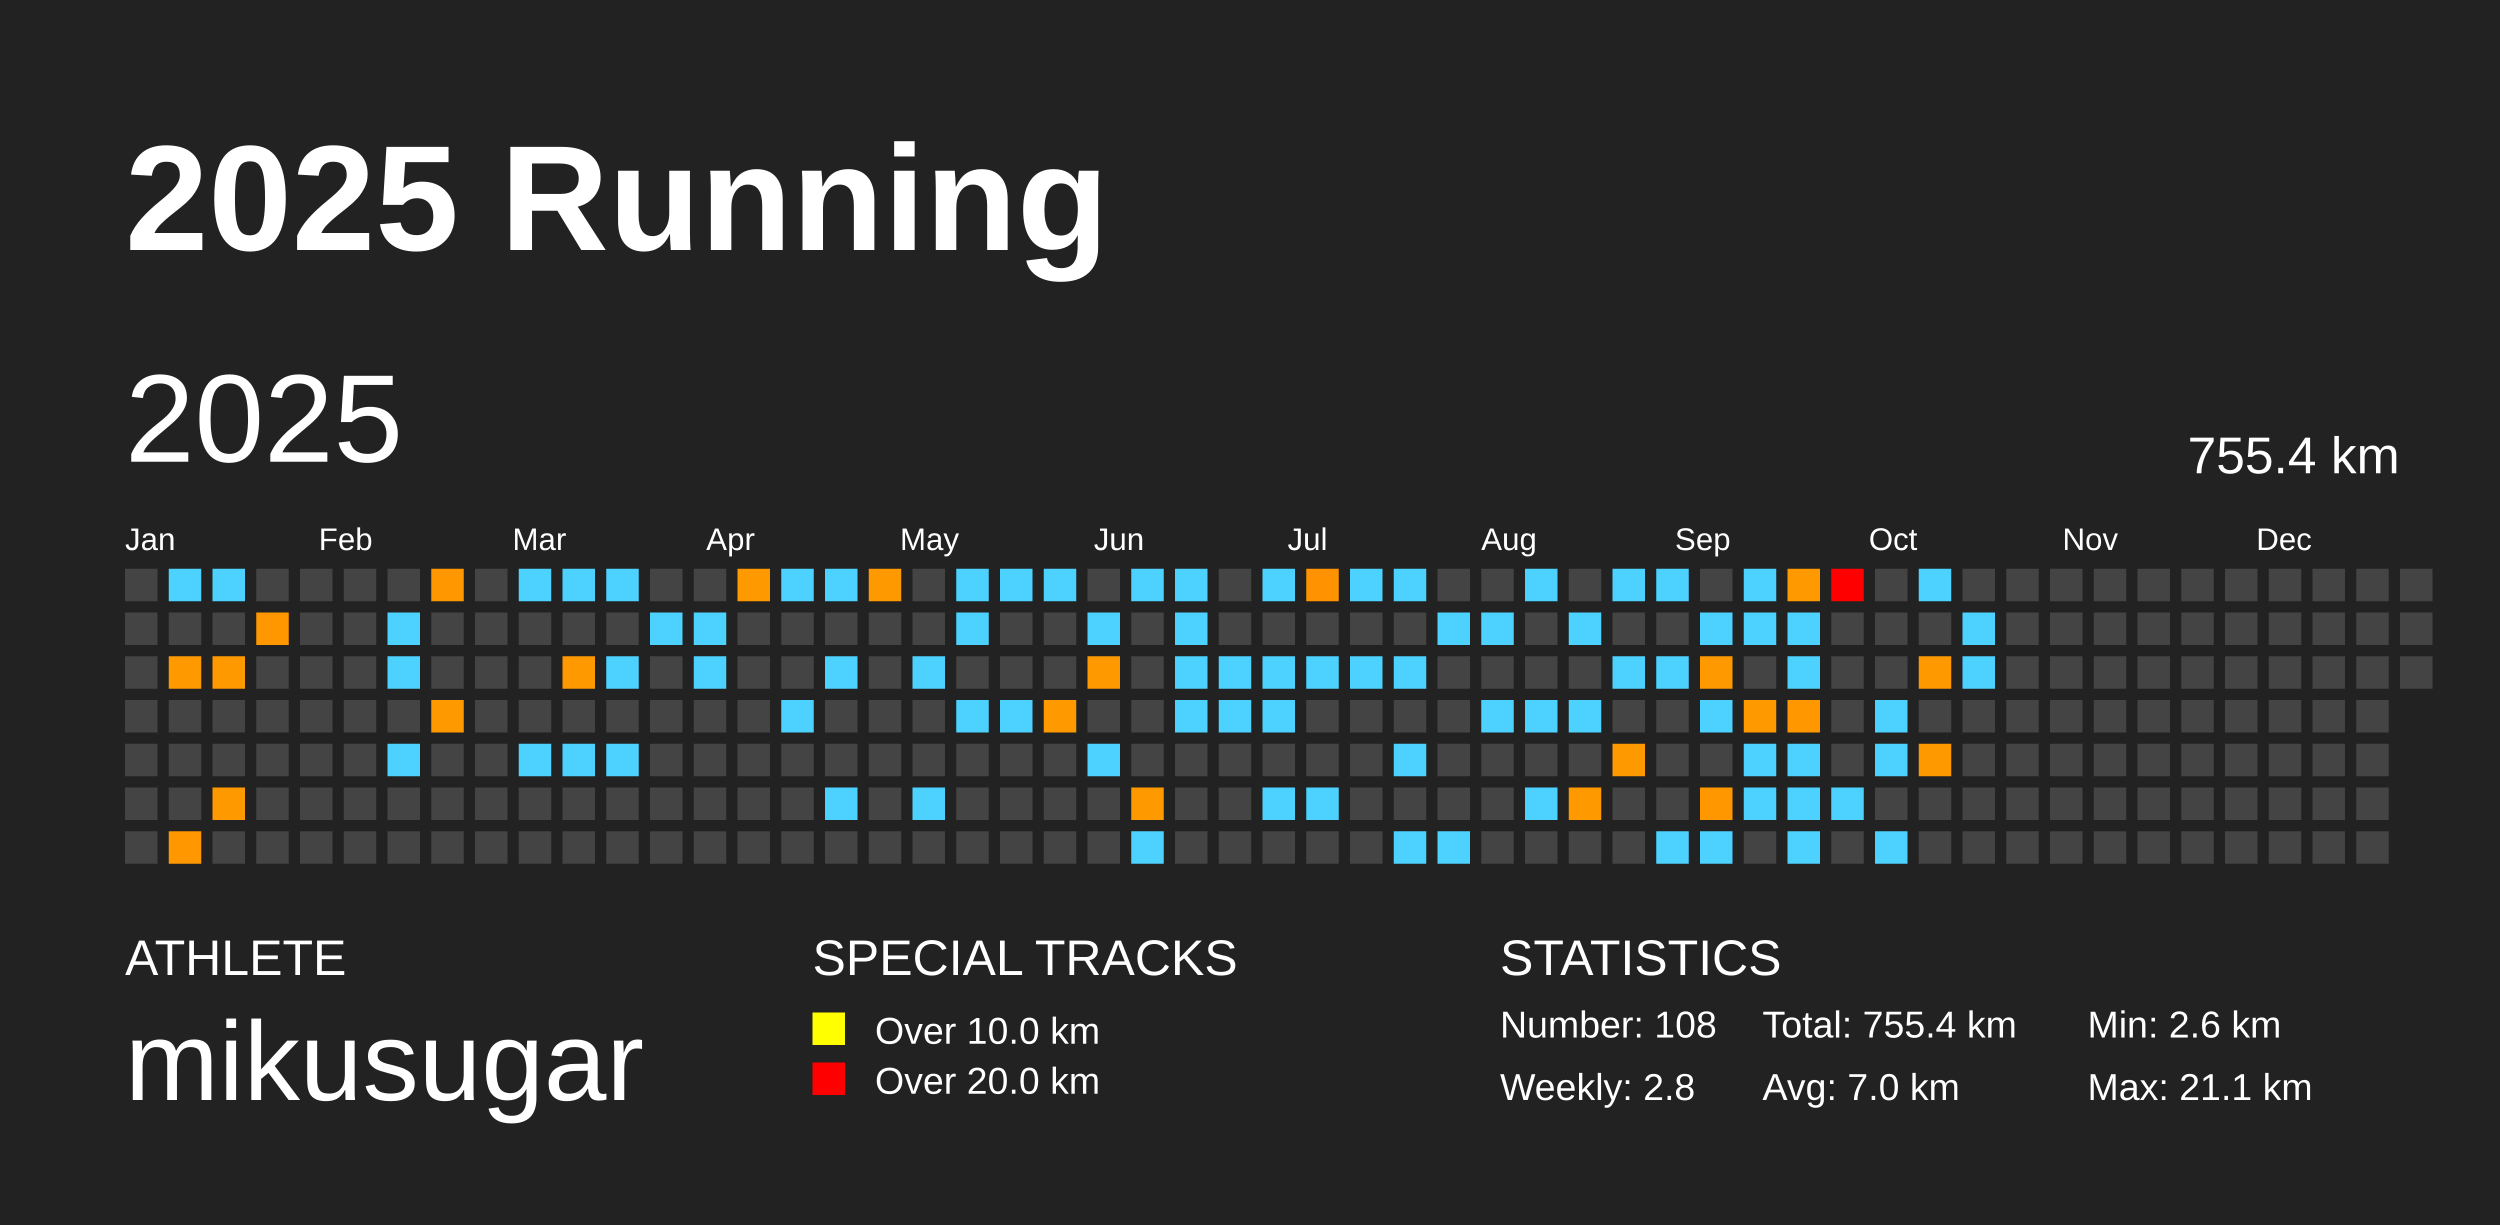
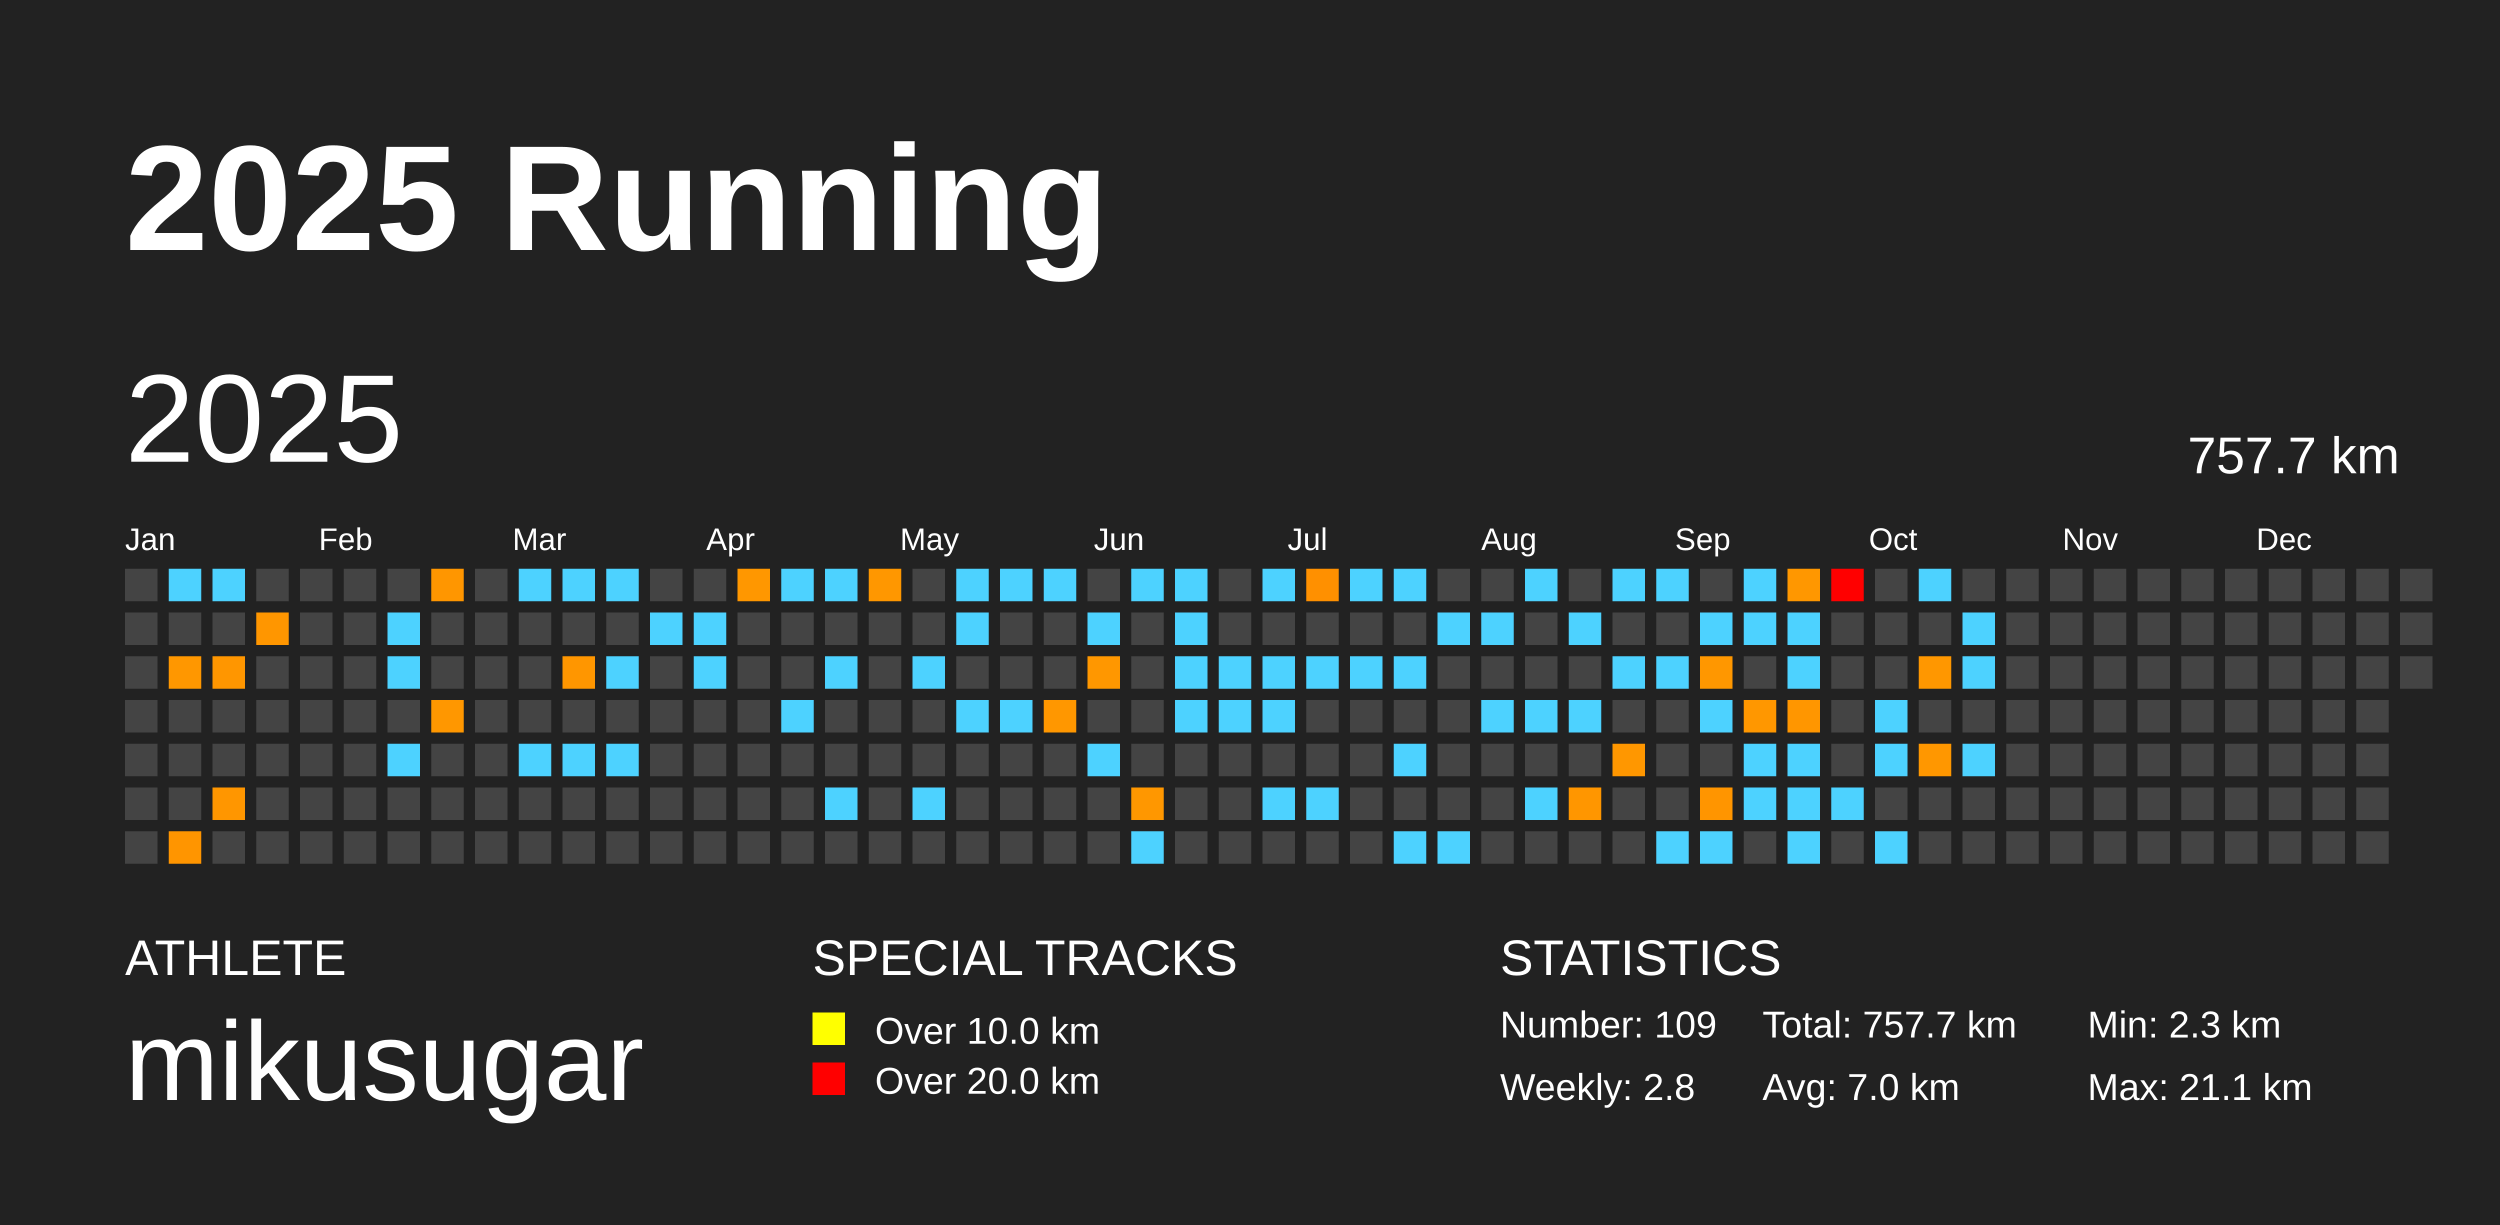
<svg xmlns="http://www.w3.org/2000/svg" baseProfile="full" height="98mm" version="1.1" viewBox="0,0,200,98" width="200mm">
  <defs />
  <rect fill="#222222" height="98" width="200" x="0" y="0" />
  <text fill="#FFFFFF" style="font-size:12px; font-family:Arial; font-weight:bold;" x="10" y="20">2025 Running</text>
  <text fill="#FFFFFF" style="font-size:4px; font-family:Arial" x="10" y="78">ATHLETE</text>
  <text fill="#FFFFFF" style="font-size:9px; font-family:Arial" x="10" y="88">mikusugar</text>
  <text fill="#FFFFFF" style="font-size:4px; font-family:Arial" x="65" y="78">SPECIAL TRACKS</text>
  <rect fill="yellow" height="2.6" width="2.6" x="65" y="81" />
  <text fill="#FFFFFF" style="font-size:3px; font-family:Arial" x="70" y="83.5">Over 10.0 km</text>
  <rect fill="red" height="2.6" width="2.6" x="65" y="85" />
  <text fill="#FFFFFF" style="font-size:3px; font-family:Arial" x="70" y="87.5">Over 20.0 km</text>
  <text fill="#FFFFFF" style="font-size:4px; font-family:Arial" x="120" y="78">STATISTICS</text>
-   <text fill="#FFFFFF" style="font-size:3px; font-family:Arial" x="120" y="83">Number: 108</text>
+   <text fill="#FFFFFF" style="font-size:3px; font-family:Arial" x="120" y="83">Number: 109</text>
  <text fill="#FFFFFF" style="font-size:3px; font-family:Arial" x="120" y="88">Weekly: 2.8</text>
-   <text fill="#FFFFFF" style="font-size:3px; font-family:Arial" x="141" y="83">Total: 755.4 km</text>
+   <text fill="#FFFFFF" style="font-size:3px; font-family:Arial" x="141" y="83">Total: 757.7 km</text>
  <text fill="#FFFFFF" style="font-size:3px; font-family:Arial" x="141" y="88">Avg: 7.0 km</text>
-   <text fill="#FFFFFF" style="font-size:3px; font-family:Arial" x="167" y="83">Min: 2.6 km</text>
+   <text fill="#FFFFFF" style="font-size:3px; font-family:Arial" x="167" y="83">Min: 2.3 km</text>
  <text fill="#FFFFFF" style="font-size:3px; font-family:Arial" x="167" y="88">Max: 21.1 km</text>
  <text dominant-baseline="hanging" fill="#FFFFFF" style="font-size:10.0px; font-family:Arial;" x="10" y="30">2025</text>
-   <text dominant-baseline="hanging" fill="#FFFFFF" style="font-size:4.125px; font-family:Arial;" x="175" y="35">755.4 km</text>
+   <text dominant-baseline="hanging" fill="#FFFFFF" style="font-size:4.125px; font-family:Arial;" x="175" y="35">757.7 km</text>
  <text fill="#FFFFFF" style="font-size:2.5px; font-family:Arial" x="10.0" y="44">Jan</text>
  <text fill="#FFFFFF" style="font-size:2.5px; font-family:Arial" x="25.5" y="44">Feb</text>
  <text fill="#FFFFFF" style="font-size:2.5px; font-family:Arial" x="41.0" y="44">Mar</text>
  <text fill="#FFFFFF" style="font-size:2.5px; font-family:Arial" x="56.5" y="44">Apr</text>
  <text fill="#FFFFFF" style="font-size:2.5px; font-family:Arial" x="72.0" y="44">May</text>
  <text fill="#FFFFFF" style="font-size:2.5px; font-family:Arial" x="87.5" y="44">Jun</text>
  <text fill="#FFFFFF" style="font-size:2.5px; font-family:Arial" x="103.0" y="44">Jul</text>
  <text fill="#FFFFFF" style="font-size:2.5px; font-family:Arial" x="118.5" y="44">Aug</text>
  <text fill="#FFFFFF" style="font-size:2.5px; font-family:Arial" x="134.0" y="44">Sep</text>
  <text fill="#FFFFFF" style="font-size:2.5px; font-family:Arial" x="149.5" y="44">Oct</text>
  <text fill="#FFFFFF" style="font-size:2.5px; font-family:Arial" x="165.0" y="44">Nov</text>
  <text fill="#FFFFFF" style="font-size:2.5px; font-family:Arial" x="180.5" y="44">Dec</text>
  <rect fill="#444444" height="2.6" width="2.6" x="10.0" y="45.5" />
  <rect fill="#444444" height="2.6" width="2.6" x="10.0" y="49.0" />
  <rect fill="#444444" height="2.6" width="2.6" x="10.0" y="52.5" />
  <rect fill="#444444" height="2.6" width="2.6" x="10.0" y="56.0" />
  <rect fill="#444444" height="2.6" width="2.6" x="10.0" y="59.5" />
  <rect fill="#444444" height="2.6" width="2.6" x="10.0" y="63.0" />
  <rect fill="#444444" height="2.6" width="2.6" x="10.0" y="66.5" />
  <rect fill="#4dd2ff" height="2.6" width="2.6" x="13.5" y="45.5" />
  <rect fill="#444444" height="2.6" width="2.6" x="13.5" y="49.0" />
-   <rect fill="#ff9900" height="2.6" width="2.6" x="13.5" y="52.5" />
+   <rect fill="#ff9700" height="2.6" width="2.6" x="13.5" y="52.5" />
  <rect fill="#444444" height="2.6" width="2.6" x="13.5" y="56.0" />
  <rect fill="#444444" height="2.6" width="2.6" x="13.5" y="59.5" />
  <rect fill="#444444" height="2.6" width="2.6" x="13.5" y="63.0" />
-   <rect fill="#ff9800" height="2.6" width="2.6" x="13.5" y="66.5" />
+   <rect fill="#ff9500" height="2.6" width="2.6" x="13.5" y="66.5" />
  <rect fill="#4dd2ff" height="2.6" width="2.6" x="17.0" y="45.5" />
  <rect fill="#444444" height="2.6" width="2.6" x="17.0" y="49.0" />
-   <rect fill="#ff9900" height="2.6" width="2.6" x="17.0" y="52.5" />
+   <rect fill="#ff9600" height="2.6" width="2.6" x="17.0" y="52.5" />
  <rect fill="#444444" height="2.6" width="2.6" x="17.0" y="56.0" />
  <rect fill="#444444" height="2.6" width="2.6" x="17.0" y="59.5" />
-   <rect fill="#ff9900" height="2.6" width="2.6" x="17.0" y="63.0" />
+   <rect fill="#ff9600" height="2.6" width="2.6" x="17.0" y="63.0" />
  <rect fill="#444444" height="2.6" width="2.6" x="17.0" y="66.5" />
  <rect fill="#444444" height="2.6" width="2.6" x="20.5" y="45.5" />
-   <rect fill="#ff9800" height="2.6" width="2.6" x="20.5" y="49.0" />
+   <rect fill="#ff9600" height="2.6" width="2.6" x="20.5" y="49.0" />
  <rect fill="#444444" height="2.6" width="2.6" x="20.5" y="52.5" />
  <rect fill="#444444" height="2.6" width="2.6" x="20.5" y="56.0" />
  <rect fill="#444444" height="2.6" width="2.6" x="20.5" y="59.5" />
  <rect fill="#444444" height="2.6" width="2.6" x="20.5" y="63.0" />
  <rect fill="#444444" height="2.6" width="2.6" x="20.5" y="66.5" />
  <rect fill="#444444" height="2.6" width="2.6" x="24.0" y="45.5" />
  <rect fill="#444444" height="2.6" width="2.6" x="24.0" y="49.0" />
  <rect fill="#444444" height="2.6" width="2.6" x="24.0" y="52.5" />
  <rect fill="#444444" height="2.6" width="2.6" x="24.0" y="56.0" />
  <rect fill="#444444" height="2.6" width="2.6" x="24.0" y="59.5" />
  <rect fill="#444444" height="2.6" width="2.6" x="24.0" y="63.0" />
  <rect fill="#444444" height="2.6" width="2.6" x="24.0" y="66.5" />
  <rect fill="#444444" height="2.6" width="2.6" x="27.5" y="45.5" />
  <rect fill="#444444" height="2.6" width="2.6" x="27.5" y="49.0" />
  <rect fill="#444444" height="2.6" width="2.6" x="27.5" y="52.5" />
  <rect fill="#444444" height="2.6" width="2.6" x="27.5" y="56.0" />
  <rect fill="#444444" height="2.6" width="2.6" x="27.5" y="59.5" />
  <rect fill="#444444" height="2.6" width="2.6" x="27.5" y="63.0" />
  <rect fill="#444444" height="2.6" width="2.6" x="27.5" y="66.5" />
  <rect fill="#444444" height="2.6" width="2.6" x="31.0" y="45.5" />
  <rect fill="#4dd2ff" height="2.6" width="2.6" x="31.0" y="49.0" />
  <rect fill="#4dd2ff" height="2.6" width="2.6" x="31.0" y="52.5" />
  <rect fill="#444444" height="2.6" width="2.6" x="31.0" y="56.0" />
  <rect fill="#4dd2ff" height="2.6" width="2.6" x="31.0" y="59.5" />
  <rect fill="#444444" height="2.6" width="2.6" x="31.0" y="63.0" />
  <rect fill="#444444" height="2.6" width="2.6" x="31.0" y="66.5" />
-   <rect fill="#ff9800" height="2.6" width="2.6" x="34.5" y="45.5" />
+   <rect fill="#ff9600" height="2.6" width="2.6" x="34.5" y="45.5" />
  <rect fill="#444444" height="2.6" width="2.6" x="34.5" y="49.0" />
  <rect fill="#444444" height="2.6" width="2.6" x="34.5" y="52.5" />
-   <rect fill="#ff9900" height="2.6" width="2.6" x="34.5" y="56.0" />
+   <rect fill="#ff9700" height="2.6" width="2.6" x="34.5" y="56.0" />
  <rect fill="#444444" height="2.6" width="2.6" x="34.5" y="59.5" />
  <rect fill="#444444" height="2.6" width="2.6" x="34.5" y="63.0" />
  <rect fill="#444444" height="2.6" width="2.6" x="34.5" y="66.5" />
  <rect fill="#444444" height="2.6" width="2.6" x="38.0" y="45.5" />
  <rect fill="#444444" height="2.6" width="2.6" x="38.0" y="49.0" />
  <rect fill="#444444" height="2.6" width="2.6" x="38.0" y="52.5" />
  <rect fill="#444444" height="2.6" width="2.6" x="38.0" y="56.0" />
  <rect fill="#444444" height="2.6" width="2.6" x="38.0" y="59.5" />
  <rect fill="#444444" height="2.6" width="2.6" x="38.0" y="63.0" />
  <rect fill="#444444" height="2.6" width="2.6" x="38.0" y="66.5" />
  <rect fill="#4dd2ff" height="2.6" width="2.6" x="41.5" y="45.5" />
  <rect fill="#444444" height="2.6" width="2.6" x="41.5" y="49.0" />
  <rect fill="#444444" height="2.6" width="2.6" x="41.5" y="52.5" />
  <rect fill="#444444" height="2.6" width="2.6" x="41.5" y="56.0" />
  <rect fill="#4dd2ff" height="2.6" width="2.6" x="41.5" y="59.5" />
  <rect fill="#444444" height="2.6" width="2.6" x="41.5" y="63.0" />
  <rect fill="#444444" height="2.6" width="2.6" x="41.5" y="66.5" />
  <rect fill="#4dd2ff" height="2.6" width="2.6" x="45.0" y="45.5" />
  <rect fill="#444444" height="2.6" width="2.6" x="45.0" y="49.0" />
-   <rect fill="#ff9900" height="2.6" width="2.6" x="45.0" y="52.5" />
+   <rect fill="#ff9600" height="2.6" width="2.6" x="45.0" y="52.5" />
  <rect fill="#444444" height="2.6" width="2.6" x="45.0" y="56.0" />
  <rect fill="#4dd2ff" height="2.6" width="2.6" x="45.0" y="59.5" />
  <rect fill="#444444" height="2.6" width="2.6" x="45.0" y="63.0" />
  <rect fill="#444444" height="2.6" width="2.6" x="45.0" y="66.5" />
  <rect fill="#4dd2ff" height="2.6" width="2.6" x="48.5" y="45.5" />
  <rect fill="#444444" height="2.6" width="2.6" x="48.5" y="49.0" />
  <rect fill="#4dd2ff" height="2.6" width="2.6" x="48.5" y="52.5" />
  <rect fill="#444444" height="2.6" width="2.6" x="48.5" y="56.0" />
  <rect fill="#4dd2ff" height="2.6" width="2.6" x="48.5" y="59.5" />
  <rect fill="#444444" height="2.6" width="2.6" x="48.5" y="63.0" />
  <rect fill="#444444" height="2.6" width="2.6" x="48.5" y="66.5" />
  <rect fill="#444444" height="2.6" width="2.6" x="52.0" y="45.5" />
  <rect fill="#4dd2ff" height="2.6" width="2.6" x="52.0" y="49.0" />
  <rect fill="#444444" height="2.6" width="2.6" x="52.0" y="52.5" />
  <rect fill="#444444" height="2.6" width="2.6" x="52.0" y="56.0" />
  <rect fill="#444444" height="2.6" width="2.6" x="52.0" y="59.5" />
  <rect fill="#444444" height="2.6" width="2.6" x="52.0" y="63.0" />
  <rect fill="#444444" height="2.6" width="2.6" x="52.0" y="66.5" />
  <rect fill="#444444" height="2.6" width="2.6" x="55.5" y="45.5" />
  <rect fill="#4dd2ff" height="2.6" width="2.6" x="55.5" y="49.0" />
  <rect fill="#4dd2ff" height="2.6" width="2.6" x="55.5" y="52.5" />
  <rect fill="#444444" height="2.6" width="2.6" x="55.5" y="56.0" />
  <rect fill="#444444" height="2.6" width="2.6" x="55.5" y="59.5" />
  <rect fill="#444444" height="2.6" width="2.6" x="55.5" y="63.0" />
  <rect fill="#444444" height="2.6" width="2.6" x="55.5" y="66.5" />
-   <rect fill="#ff9900" height="2.6" width="2.6" x="59.0" y="45.5" />
+   <rect fill="#ff9700" height="2.6" width="2.6" x="59.0" y="45.5" />
  <rect fill="#444444" height="2.6" width="2.6" x="59.0" y="49.0" />
  <rect fill="#444444" height="2.6" width="2.6" x="59.0" y="52.5" />
  <rect fill="#444444" height="2.6" width="2.6" x="59.0" y="56.0" />
  <rect fill="#444444" height="2.6" width="2.6" x="59.0" y="59.5" />
  <rect fill="#444444" height="2.6" width="2.6" x="59.0" y="63.0" />
  <rect fill="#444444" height="2.6" width="2.6" x="59.0" y="66.5" />
  <rect fill="#4dd2ff" height="2.6" width="2.6" x="62.5" y="45.5" />
  <rect fill="#444444" height="2.6" width="2.6" x="62.5" y="49.0" />
  <rect fill="#444444" height="2.6" width="2.6" x="62.5" y="52.5" />
  <rect fill="#4dd2ff" height="2.6" width="2.6" x="62.5" y="56.0" />
  <rect fill="#444444" height="2.6" width="2.6" x="62.5" y="59.5" />
  <rect fill="#444444" height="2.6" width="2.6" x="62.5" y="63.0" />
  <rect fill="#444444" height="2.6" width="2.6" x="62.5" y="66.5" />
  <rect fill="#4dd2ff" height="2.6" width="2.6" x="66.0" y="45.5" />
  <rect fill="#444444" height="2.6" width="2.6" x="66.0" y="49.0" />
  <rect fill="#4dd2ff" height="2.6" width="2.6" x="66.0" y="52.5" />
  <rect fill="#444444" height="2.6" width="2.6" x="66.0" y="56.0" />
  <rect fill="#444444" height="2.6" width="2.6" x="66.0" y="59.5" />
  <rect fill="#4dd2ff" height="2.6" width="2.6" x="66.0" y="63.0" />
  <rect fill="#444444" height="2.6" width="2.6" x="66.0" y="66.5" />
-   <rect fill="#ff9900" height="2.6" width="2.6" x="69.5" y="45.5" />
+   <rect fill="#ff9700" height="2.6" width="2.6" x="69.5" y="45.5" />
  <rect fill="#444444" height="2.6" width="2.6" x="69.5" y="49.0" />
  <rect fill="#444444" height="2.6" width="2.6" x="69.5" y="52.5" />
  <rect fill="#444444" height="2.6" width="2.6" x="69.5" y="56.0" />
  <rect fill="#444444" height="2.6" width="2.6" x="69.5" y="59.5" />
  <rect fill="#444444" height="2.6" width="2.6" x="69.5" y="63.0" />
  <rect fill="#444444" height="2.6" width="2.6" x="69.5" y="66.5" />
  <rect fill="#444444" height="2.6" width="2.6" x="73.0" y="45.5" />
  <rect fill="#444444" height="2.6" width="2.6" x="73.0" y="49.0" />
  <rect fill="#4dd2ff" height="2.6" width="2.6" x="73.0" y="52.5" />
  <rect fill="#444444" height="2.6" width="2.6" x="73.0" y="56.0" />
  <rect fill="#444444" height="2.6" width="2.6" x="73.0" y="59.5" />
  <rect fill="#4dd2ff" height="2.6" width="2.6" x="73.0" y="63.0" />
  <rect fill="#444444" height="2.6" width="2.6" x="73.0" y="66.5" />
  <rect fill="#4dd2ff" height="2.6" width="2.6" x="76.5" y="45.5" />
  <rect fill="#4dd2ff" height="2.6" width="2.6" x="76.5" y="49.0" />
  <rect fill="#444444" height="2.6" width="2.6" x="76.5" y="52.5" />
  <rect fill="#4dd2ff" height="2.6" width="2.6" x="76.5" y="56.0" />
  <rect fill="#444444" height="2.6" width="2.6" x="76.5" y="59.5" />
  <rect fill="#444444" height="2.6" width="2.6" x="76.5" y="63.0" />
  <rect fill="#444444" height="2.6" width="2.6" x="76.5" y="66.5" />
  <rect fill="#4dd2ff" height="2.6" width="2.6" x="80.0" y="45.5" />
  <rect fill="#444444" height="2.6" width="2.6" x="80.0" y="49.0" />
  <rect fill="#444444" height="2.6" width="2.6" x="80.0" y="52.5" />
  <rect fill="#4dd2ff" height="2.6" width="2.6" x="80.0" y="56.0" />
  <rect fill="#444444" height="2.6" width="2.6" x="80.0" y="59.5" />
  <rect fill="#444444" height="2.6" width="2.6" x="80.0" y="63.0" />
  <rect fill="#444444" height="2.6" width="2.6" x="80.0" y="66.5" />
  <rect fill="#4dd2ff" height="2.6" width="2.6" x="83.5" y="45.5" />
  <rect fill="#444444" height="2.6" width="2.6" x="83.5" y="49.0" />
  <rect fill="#444444" height="2.6" width="2.6" x="83.5" y="52.5" />
-   <rect fill="#ff9900" height="2.6" width="2.6" x="83.5" y="56.0" />
+   <rect fill="#ff9700" height="2.6" width="2.6" x="83.5" y="56.0" />
  <rect fill="#444444" height="2.6" width="2.6" x="83.5" y="59.5" />
  <rect fill="#444444" height="2.6" width="2.6" x="83.5" y="63.0" />
  <rect fill="#444444" height="2.6" width="2.6" x="83.5" y="66.5" />
  <rect fill="#444444" height="2.6" width="2.6" x="87.0" y="45.5" />
  <rect fill="#4dd2ff" height="2.6" width="2.6" x="87.0" y="49.0" />
-   <rect fill="#ff9900" height="2.6" width="2.6" x="87.0" y="52.5" />
+   <rect fill="#ff9700" height="2.6" width="2.6" x="87.0" y="52.5" />
  <rect fill="#444444" height="2.6" width="2.6" x="87.0" y="56.0" />
  <rect fill="#4dd2ff" height="2.6" width="2.6" x="87.0" y="59.5" />
  <rect fill="#444444" height="2.6" width="2.6" x="87.0" y="63.0" />
  <rect fill="#444444" height="2.6" width="2.6" x="87.0" y="66.5" />
  <rect fill="#4dd2ff" height="2.6" width="2.6" x="90.5" y="45.5" />
  <rect fill="#444444" height="2.6" width="2.6" x="90.5" y="49.0" />
  <rect fill="#444444" height="2.6" width="2.6" x="90.5" y="52.5" />
  <rect fill="#444444" height="2.6" width="2.6" x="90.5" y="56.0" />
  <rect fill="#444444" height="2.6" width="2.6" x="90.5" y="59.5" />
-   <rect fill="#ff9900" height="2.6" width="2.6" x="90.5" y="63.0" />
+   <rect fill="#ff9700" height="2.6" width="2.6" x="90.5" y="63.0" />
  <rect fill="#4dd2ff" height="2.6" width="2.6" x="90.5" y="66.5" />
  <rect fill="#4dd2ff" height="2.6" width="2.6" x="94.0" y="45.5" />
  <rect fill="#4dd2ff" height="2.6" width="2.6" x="94.0" y="49.0" />
  <rect fill="#4dd2ff" height="2.6" width="2.6" x="94.0" y="52.5" />
  <rect fill="#4dd2ff" height="2.6" width="2.6" x="94.0" y="56.0" />
  <rect fill="#444444" height="2.6" width="2.6" x="94.0" y="59.5" />
  <rect fill="#444444" height="2.6" width="2.6" x="94.0" y="63.0" />
  <rect fill="#444444" height="2.6" width="2.6" x="94.0" y="66.5" />
  <rect fill="#444444" height="2.6" width="2.6" x="97.5" y="45.5" />
  <rect fill="#444444" height="2.6" width="2.6" x="97.5" y="49.0" />
  <rect fill="#4dd2ff" height="2.6" width="2.6" x="97.5" y="52.5" />
  <rect fill="#4dd2ff" height="2.6" width="2.6" x="97.5" y="56.0" />
  <rect fill="#444444" height="2.6" width="2.6" x="97.5" y="59.5" />
  <rect fill="#444444" height="2.6" width="2.6" x="97.5" y="63.0" />
  <rect fill="#444444" height="2.6" width="2.6" x="97.5" y="66.5" />
  <rect fill="#4dd2ff" height="2.6" width="2.6" x="101.0" y="45.5" />
  <rect fill="#444444" height="2.6" width="2.6" x="101.0" y="49.0" />
  <rect fill="#4dd2ff" height="2.6" width="2.6" x="101.0" y="52.5" />
  <rect fill="#4dd2ff" height="2.6" width="2.6" x="101.0" y="56.0" />
  <rect fill="#444444" height="2.6" width="2.6" x="101.0" y="59.5" />
  <rect fill="#4dd2ff" height="2.6" width="2.6" x="101.0" y="63.0" />
  <rect fill="#444444" height="2.6" width="2.6" x="101.0" y="66.5" />
-   <rect fill="#ff9200" height="2.6" width="2.6" x="104.5" y="45.5" />
+   <rect fill="#ff9000" height="2.6" width="2.6" x="104.5" y="45.5" />
  <rect fill="#444444" height="2.6" width="2.6" x="104.5" y="49.0" />
  <rect fill="#4dd2ff" height="2.6" width="2.6" x="104.5" y="52.5" />
  <rect fill="#444444" height="2.6" width="2.6" x="104.5" y="56.0" />
  <rect fill="#444444" height="2.6" width="2.6" x="104.5" y="59.5" />
  <rect fill="#4dd2ff" height="2.6" width="2.6" x="104.5" y="63.0" />
  <rect fill="#444444" height="2.6" width="2.6" x="104.5" y="66.5" />
  <rect fill="#4dd2ff" height="2.6" width="2.6" x="108.0" y="45.5" />
  <rect fill="#444444" height="2.6" width="2.6" x="108.0" y="49.0" />
  <rect fill="#4dd2ff" height="2.6" width="2.6" x="108.0" y="52.5" />
  <rect fill="#444444" height="2.6" width="2.6" x="108.0" y="56.0" />
  <rect fill="#444444" height="2.6" width="2.6" x="108.0" y="59.5" />
  <rect fill="#444444" height="2.6" width="2.6" x="108.0" y="63.0" />
  <rect fill="#444444" height="2.6" width="2.6" x="108.0" y="66.5" />
  <rect fill="#4dd2ff" height="2.6" width="2.6" x="111.5" y="45.5" />
  <rect fill="#444444" height="2.6" width="2.6" x="111.5" y="49.0" />
  <rect fill="#4dd2ff" height="2.6" width="2.6" x="111.5" y="52.5" />
  <rect fill="#444444" height="2.6" width="2.6" x="111.5" y="56.0" />
  <rect fill="#4dd2ff" height="2.6" width="2.6" x="111.5" y="59.5" />
  <rect fill="#444444" height="2.6" width="2.6" x="111.5" y="63.0" />
  <rect fill="#4dd2ff" height="2.6" width="2.6" x="111.5" y="66.5" />
  <rect fill="#444444" height="2.6" width="2.6" x="115.0" y="45.5" />
  <rect fill="#4dd2ff" height="2.6" width="2.6" x="115.0" y="49.0" />
  <rect fill="#444444" height="2.6" width="2.6" x="115.0" y="52.5" />
  <rect fill="#444444" height="2.6" width="2.6" x="115.0" y="56.0" />
  <rect fill="#444444" height="2.6" width="2.6" x="115.0" y="59.5" />
  <rect fill="#444444" height="2.6" width="2.6" x="115.0" y="63.0" />
  <rect fill="#4dd2ff" height="2.6" width="2.6" x="115.0" y="66.5" />
  <rect fill="#444444" height="2.6" width="2.6" x="118.5" y="45.5" />
  <rect fill="#4dd2ff" height="2.6" width="2.6" x="118.5" y="49.0" />
  <rect fill="#444444" height="2.6" width="2.6" x="118.5" y="52.5" />
  <rect fill="#4dd2ff" height="2.6" width="2.6" x="118.5" y="56.0" />
  <rect fill="#444444" height="2.6" width="2.6" x="118.5" y="59.5" />
  <rect fill="#444444" height="2.6" width="2.6" x="118.5" y="63.0" />
  <rect fill="#444444" height="2.6" width="2.6" x="118.5" y="66.5" />
  <rect fill="#4dd2ff" height="2.6" width="2.6" x="122.0" y="45.5" />
  <rect fill="#444444" height="2.6" width="2.6" x="122.0" y="49.0" />
  <rect fill="#444444" height="2.6" width="2.6" x="122.0" y="52.5" />
  <rect fill="#4dd2ff" height="2.6" width="2.6" x="122.0" y="56.0" />
  <rect fill="#444444" height="2.6" width="2.6" x="122.0" y="59.5" />
  <rect fill="#4dd2ff" height="2.6" width="2.6" x="122.0" y="63.0" />
  <rect fill="#444444" height="2.6" width="2.6" x="122.0" y="66.5" />
  <rect fill="#444444" height="2.6" width="2.6" x="125.5" y="45.5" />
  <rect fill="#4dd2ff" height="2.6" width="2.6" x="125.5" y="49.0" />
  <rect fill="#444444" height="2.6" width="2.6" x="125.5" y="52.5" />
  <rect fill="#4dd2ff" height="2.6" width="2.6" x="125.5" y="56.0" />
  <rect fill="#444444" height="2.6" width="2.6" x="125.5" y="59.5" />
-   <rect fill="#ff9900" height="2.6" width="2.6" x="125.5" y="63.0" />
+   <rect fill="#ff9600" height="2.6" width="2.6" x="125.5" y="63.0" />
  <rect fill="#444444" height="2.6" width="2.6" x="125.5" y="66.5" />
  <rect fill="#4dd2ff" height="2.6" width="2.6" x="129.0" y="45.5" />
  <rect fill="#444444" height="2.6" width="2.6" x="129.0" y="49.0" />
  <rect fill="#4dd2ff" height="2.6" width="2.6" x="129.0" y="52.5" />
  <rect fill="#444444" height="2.6" width="2.6" x="129.0" y="56.0" />
-   <rect fill="#ff9900" height="2.6" width="2.6" x="129.0" y="59.5" />
+   <rect fill="#ff9700" height="2.6" width="2.6" x="129.0" y="59.5" />
  <rect fill="#444444" height="2.6" width="2.6" x="129.0" y="63.0" />
  <rect fill="#444444" height="2.6" width="2.6" x="129.0" y="66.5" />
  <rect fill="#4dd2ff" height="2.6" width="2.6" x="132.5" y="45.5" />
  <rect fill="#444444" height="2.6" width="2.6" x="132.5" y="49.0" />
  <rect fill="#4dd2ff" height="2.6" width="2.6" x="132.5" y="52.5" />
  <rect fill="#444444" height="2.6" width="2.6" x="132.5" y="56.0" />
  <rect fill="#444444" height="2.6" width="2.6" x="132.5" y="59.5" />
  <rect fill="#444444" height="2.6" width="2.6" x="132.5" y="63.0" />
  <rect fill="#4dd2ff" height="2.6" width="2.6" x="132.5" y="66.5" />
  <rect fill="#444444" height="2.6" width="2.6" x="136.0" y="45.5" />
  <rect fill="#4dd2ff" height="2.6" width="2.6" x="136.0" y="49.0" />
-   <rect fill="#ff9900" height="2.6" width="2.6" x="136.0" y="52.5" />
+   <rect fill="#ff9700" height="2.6" width="2.6" x="136.0" y="52.5" />
  <rect fill="#4dd2ff" height="2.6" width="2.6" x="136.0" y="56.0" />
  <rect fill="#444444" height="2.6" width="2.6" x="136.0" y="59.5" />
-   <rect fill="#ff9700" height="2.6" width="2.6" x="136.0" y="63.0" />
+   <rect fill="#ff9500" height="2.6" width="2.6" x="136.0" y="63.0" />
  <rect fill="#4dd2ff" height="2.6" width="2.6" x="136.0" y="66.5" />
  <rect fill="#4dd2ff" height="2.6" width="2.6" x="139.5" y="45.5" />
  <rect fill="#4dd2ff" height="2.6" width="2.6" x="139.5" y="49.0" />
  <rect fill="#444444" height="2.6" width="2.6" x="139.5" y="52.5" />
-   <rect fill="#ff9900" height="2.6" width="2.6" x="139.5" y="56.0" />
+   <rect fill="#ff9700" height="2.6" width="2.6" x="139.5" y="56.0" />
  <rect fill="#4dd2ff" height="2.6" width="2.6" x="139.5" y="59.5" />
  <rect fill="#4dd2ff" height="2.6" width="2.6" x="139.5" y="63.0" />
  <rect fill="#444444" height="2.6" width="2.6" x="139.5" y="66.5" />
-   <rect fill="#ff9900" height="2.6" width="2.6" x="143.0" y="45.5" />
+   <rect fill="#ff9700" height="2.6" width="2.6" x="143.0" y="45.5" />
  <rect fill="#4dd2ff" height="2.6" width="2.6" x="143.0" y="49.0" />
  <rect fill="#4dd2ff" height="2.6" width="2.6" x="143.0" y="52.5" />
-   <rect fill="#ff9800" height="2.6" width="2.6" x="143.0" y="56.0" />
+   <rect fill="#ff9600" height="2.6" width="2.6" x="143.0" y="56.0" />
  <rect fill="#4dd2ff" height="2.6" width="2.6" x="143.0" y="59.5" />
  <rect fill="#4dd2ff" height="2.6" width="2.6" x="143.0" y="63.0" />
  <rect fill="#4dd2ff" height="2.6" width="2.6" x="143.0" y="66.5" />
  <rect fill="red" height="2.6" width="2.6" x="146.5" y="45.5" />
  <rect fill="#444444" height="2.6" width="2.6" x="146.5" y="49.0" />
  <rect fill="#444444" height="2.6" width="2.6" x="146.5" y="52.5" />
  <rect fill="#444444" height="2.6" width="2.6" x="146.5" y="56.0" />
  <rect fill="#444444" height="2.6" width="2.6" x="146.5" y="59.5" />
  <rect fill="#4dd2ff" height="2.6" width="2.6" x="146.5" y="63.0" />
  <rect fill="#444444" height="2.6" width="2.6" x="146.5" y="66.5" />
  <rect fill="#444444" height="2.6" width="2.6" x="150.0" y="45.5" />
  <rect fill="#444444" height="2.6" width="2.6" x="150.0" y="49.0" />
  <rect fill="#444444" height="2.6" width="2.6" x="150.0" y="52.5" />
  <rect fill="#4dd2ff" height="2.6" width="2.6" x="150.0" y="56.0" />
  <rect fill="#4dd2ff" height="2.6" width="2.6" x="150.0" y="59.5" />
  <rect fill="#444444" height="2.6" width="2.6" x="150.0" y="63.0" />
  <rect fill="#4dd2ff" height="2.6" width="2.6" x="150.0" y="66.5" />
  <rect fill="#4dd2ff" height="2.6" width="2.6" x="153.5" y="45.5" />
  <rect fill="#444444" height="2.6" width="2.6" x="153.5" y="49.0" />
-   <rect fill="#ff9900" height="2.6" width="2.6" x="153.5" y="52.5" />
+   <rect fill="#ff9700" height="2.6" width="2.6" x="153.5" y="52.5" />
  <rect fill="#444444" height="2.6" width="2.6" x="153.5" y="56.0" />
-   <rect fill="#ff9900" height="2.6" width="2.6" x="153.5" y="59.5" />
+   <rect fill="#ff9700" height="2.6" width="2.6" x="153.5" y="59.5" />
  <rect fill="#444444" height="2.6" width="2.6" x="153.5" y="63.0" />
  <rect fill="#444444" height="2.6" width="2.6" x="153.5" y="66.5" />
  <rect fill="#444444" height="2.6" width="2.6" x="157.0" y="45.5" />
  <rect fill="#4dd2ff" height="2.6" width="2.6" x="157.0" y="49.0" />
  <rect fill="#4dd2ff" height="2.6" width="2.6" x="157.0" y="52.5" />
  <rect fill="#444444" height="2.6" width="2.6" x="157.0" y="56.0" />
-   <rect fill="#444444" height="2.6" width="2.6" x="157.0" y="59.5" />
+   <rect fill="#4dd2ff" height="2.6" width="2.6" x="157.0" y="59.5" />
  <rect fill="#444444" height="2.6" width="2.6" x="157.0" y="63.0" />
  <rect fill="#444444" height="2.6" width="2.6" x="157.0" y="66.5" />
  <rect fill="#444444" height="2.6" width="2.6" x="160.5" y="45.5" />
  <rect fill="#444444" height="2.6" width="2.6" x="160.5" y="49.0" />
  <rect fill="#444444" height="2.6" width="2.6" x="160.5" y="52.5" />
  <rect fill="#444444" height="2.6" width="2.6" x="160.5" y="56.0" />
  <rect fill="#444444" height="2.6" width="2.6" x="160.5" y="59.5" />
  <rect fill="#444444" height="2.6" width="2.6" x="160.5" y="63.0" />
  <rect fill="#444444" height="2.6" width="2.6" x="160.5" y="66.5" />
  <rect fill="#444444" height="2.6" width="2.6" x="164.0" y="45.5" />
  <rect fill="#444444" height="2.6" width="2.6" x="164.0" y="49.0" />
  <rect fill="#444444" height="2.6" width="2.6" x="164.0" y="52.5" />
  <rect fill="#444444" height="2.6" width="2.6" x="164.0" y="56.0" />
  <rect fill="#444444" height="2.6" width="2.6" x="164.0" y="59.5" />
  <rect fill="#444444" height="2.6" width="2.6" x="164.0" y="63.0" />
  <rect fill="#444444" height="2.6" width="2.6" x="164.0" y="66.5" />
  <rect fill="#444444" height="2.6" width="2.6" x="167.5" y="45.5" />
  <rect fill="#444444" height="2.6" width="2.6" x="167.5" y="49.0" />
  <rect fill="#444444" height="2.6" width="2.6" x="167.5" y="52.5" />
  <rect fill="#444444" height="2.6" width="2.6" x="167.5" y="56.0" />
  <rect fill="#444444" height="2.6" width="2.6" x="167.5" y="59.5" />
  <rect fill="#444444" height="2.6" width="2.6" x="167.5" y="63.0" />
  <rect fill="#444444" height="2.6" width="2.6" x="167.5" y="66.5" />
  <rect fill="#444444" height="2.6" width="2.6" x="171.0" y="45.5" />
  <rect fill="#444444" height="2.6" width="2.6" x="171.0" y="49.0" />
  <rect fill="#444444" height="2.6" width="2.6" x="171.0" y="52.5" />
  <rect fill="#444444" height="2.6" width="2.6" x="171.0" y="56.0" />
  <rect fill="#444444" height="2.6" width="2.6" x="171.0" y="59.5" />
  <rect fill="#444444" height="2.6" width="2.6" x="171.0" y="63.0" />
  <rect fill="#444444" height="2.6" width="2.6" x="171.0" y="66.5" />
  <rect fill="#444444" height="2.6" width="2.6" x="174.5" y="45.5" />
  <rect fill="#444444" height="2.6" width="2.6" x="174.5" y="49.0" />
  <rect fill="#444444" height="2.6" width="2.6" x="174.5" y="52.5" />
  <rect fill="#444444" height="2.6" width="2.6" x="174.5" y="56.0" />
  <rect fill="#444444" height="2.6" width="2.6" x="174.5" y="59.5" />
  <rect fill="#444444" height="2.6" width="2.6" x="174.5" y="63.0" />
  <rect fill="#444444" height="2.6" width="2.6" x="174.5" y="66.5" />
  <rect fill="#444444" height="2.6" width="2.6" x="178.0" y="45.5" />
  <rect fill="#444444" height="2.6" width="2.6" x="178.0" y="49.0" />
  <rect fill="#444444" height="2.6" width="2.6" x="178.0" y="52.5" />
  <rect fill="#444444" height="2.6" width="2.6" x="178.0" y="56.0" />
  <rect fill="#444444" height="2.6" width="2.6" x="178.0" y="59.5" />
  <rect fill="#444444" height="2.6" width="2.6" x="178.0" y="63.0" />
  <rect fill="#444444" height="2.6" width="2.6" x="178.0" y="66.5" />
  <rect fill="#444444" height="2.6" width="2.6" x="181.5" y="45.5" />
  <rect fill="#444444" height="2.6" width="2.6" x="181.5" y="49.0" />
  <rect fill="#444444" height="2.6" width="2.6" x="181.5" y="52.5" />
  <rect fill="#444444" height="2.6" width="2.6" x="181.5" y="56.0" />
  <rect fill="#444444" height="2.6" width="2.6" x="181.5" y="59.5" />
  <rect fill="#444444" height="2.6" width="2.6" x="181.5" y="63.0" />
  <rect fill="#444444" height="2.6" width="2.6" x="181.5" y="66.5" />
  <rect fill="#444444" height="2.6" width="2.6" x="185.0" y="45.5" />
  <rect fill="#444444" height="2.6" width="2.6" x="185.0" y="49.0" />
  <rect fill="#444444" height="2.6" width="2.6" x="185.0" y="52.5" />
  <rect fill="#444444" height="2.6" width="2.6" x="185.0" y="56.0" />
  <rect fill="#444444" height="2.6" width="2.6" x="185.0" y="59.5" />
  <rect fill="#444444" height="2.6" width="2.6" x="185.0" y="63.0" />
  <rect fill="#444444" height="2.6" width="2.6" x="185.0" y="66.5" />
  <rect fill="#444444" height="2.6" width="2.6" x="188.5" y="45.5" />
  <rect fill="#444444" height="2.6" width="2.6" x="188.5" y="49.0" />
  <rect fill="#444444" height="2.6" width="2.6" x="188.5" y="52.5" />
  <rect fill="#444444" height="2.6" width="2.6" x="188.5" y="56.0" />
  <rect fill="#444444" height="2.6" width="2.6" x="188.5" y="59.5" />
  <rect fill="#444444" height="2.6" width="2.6" x="188.5" y="63.0" />
  <rect fill="#444444" height="2.6" width="2.6" x="188.5" y="66.5" />
  <rect fill="#444444" height="2.6" width="2.6" x="192.0" y="45.5" />
  <rect fill="#444444" height="2.6" width="2.6" x="192.0" y="49.0" />
  <rect fill="#444444" height="2.6" width="2.6" x="192.0" y="52.5" />
</svg>
